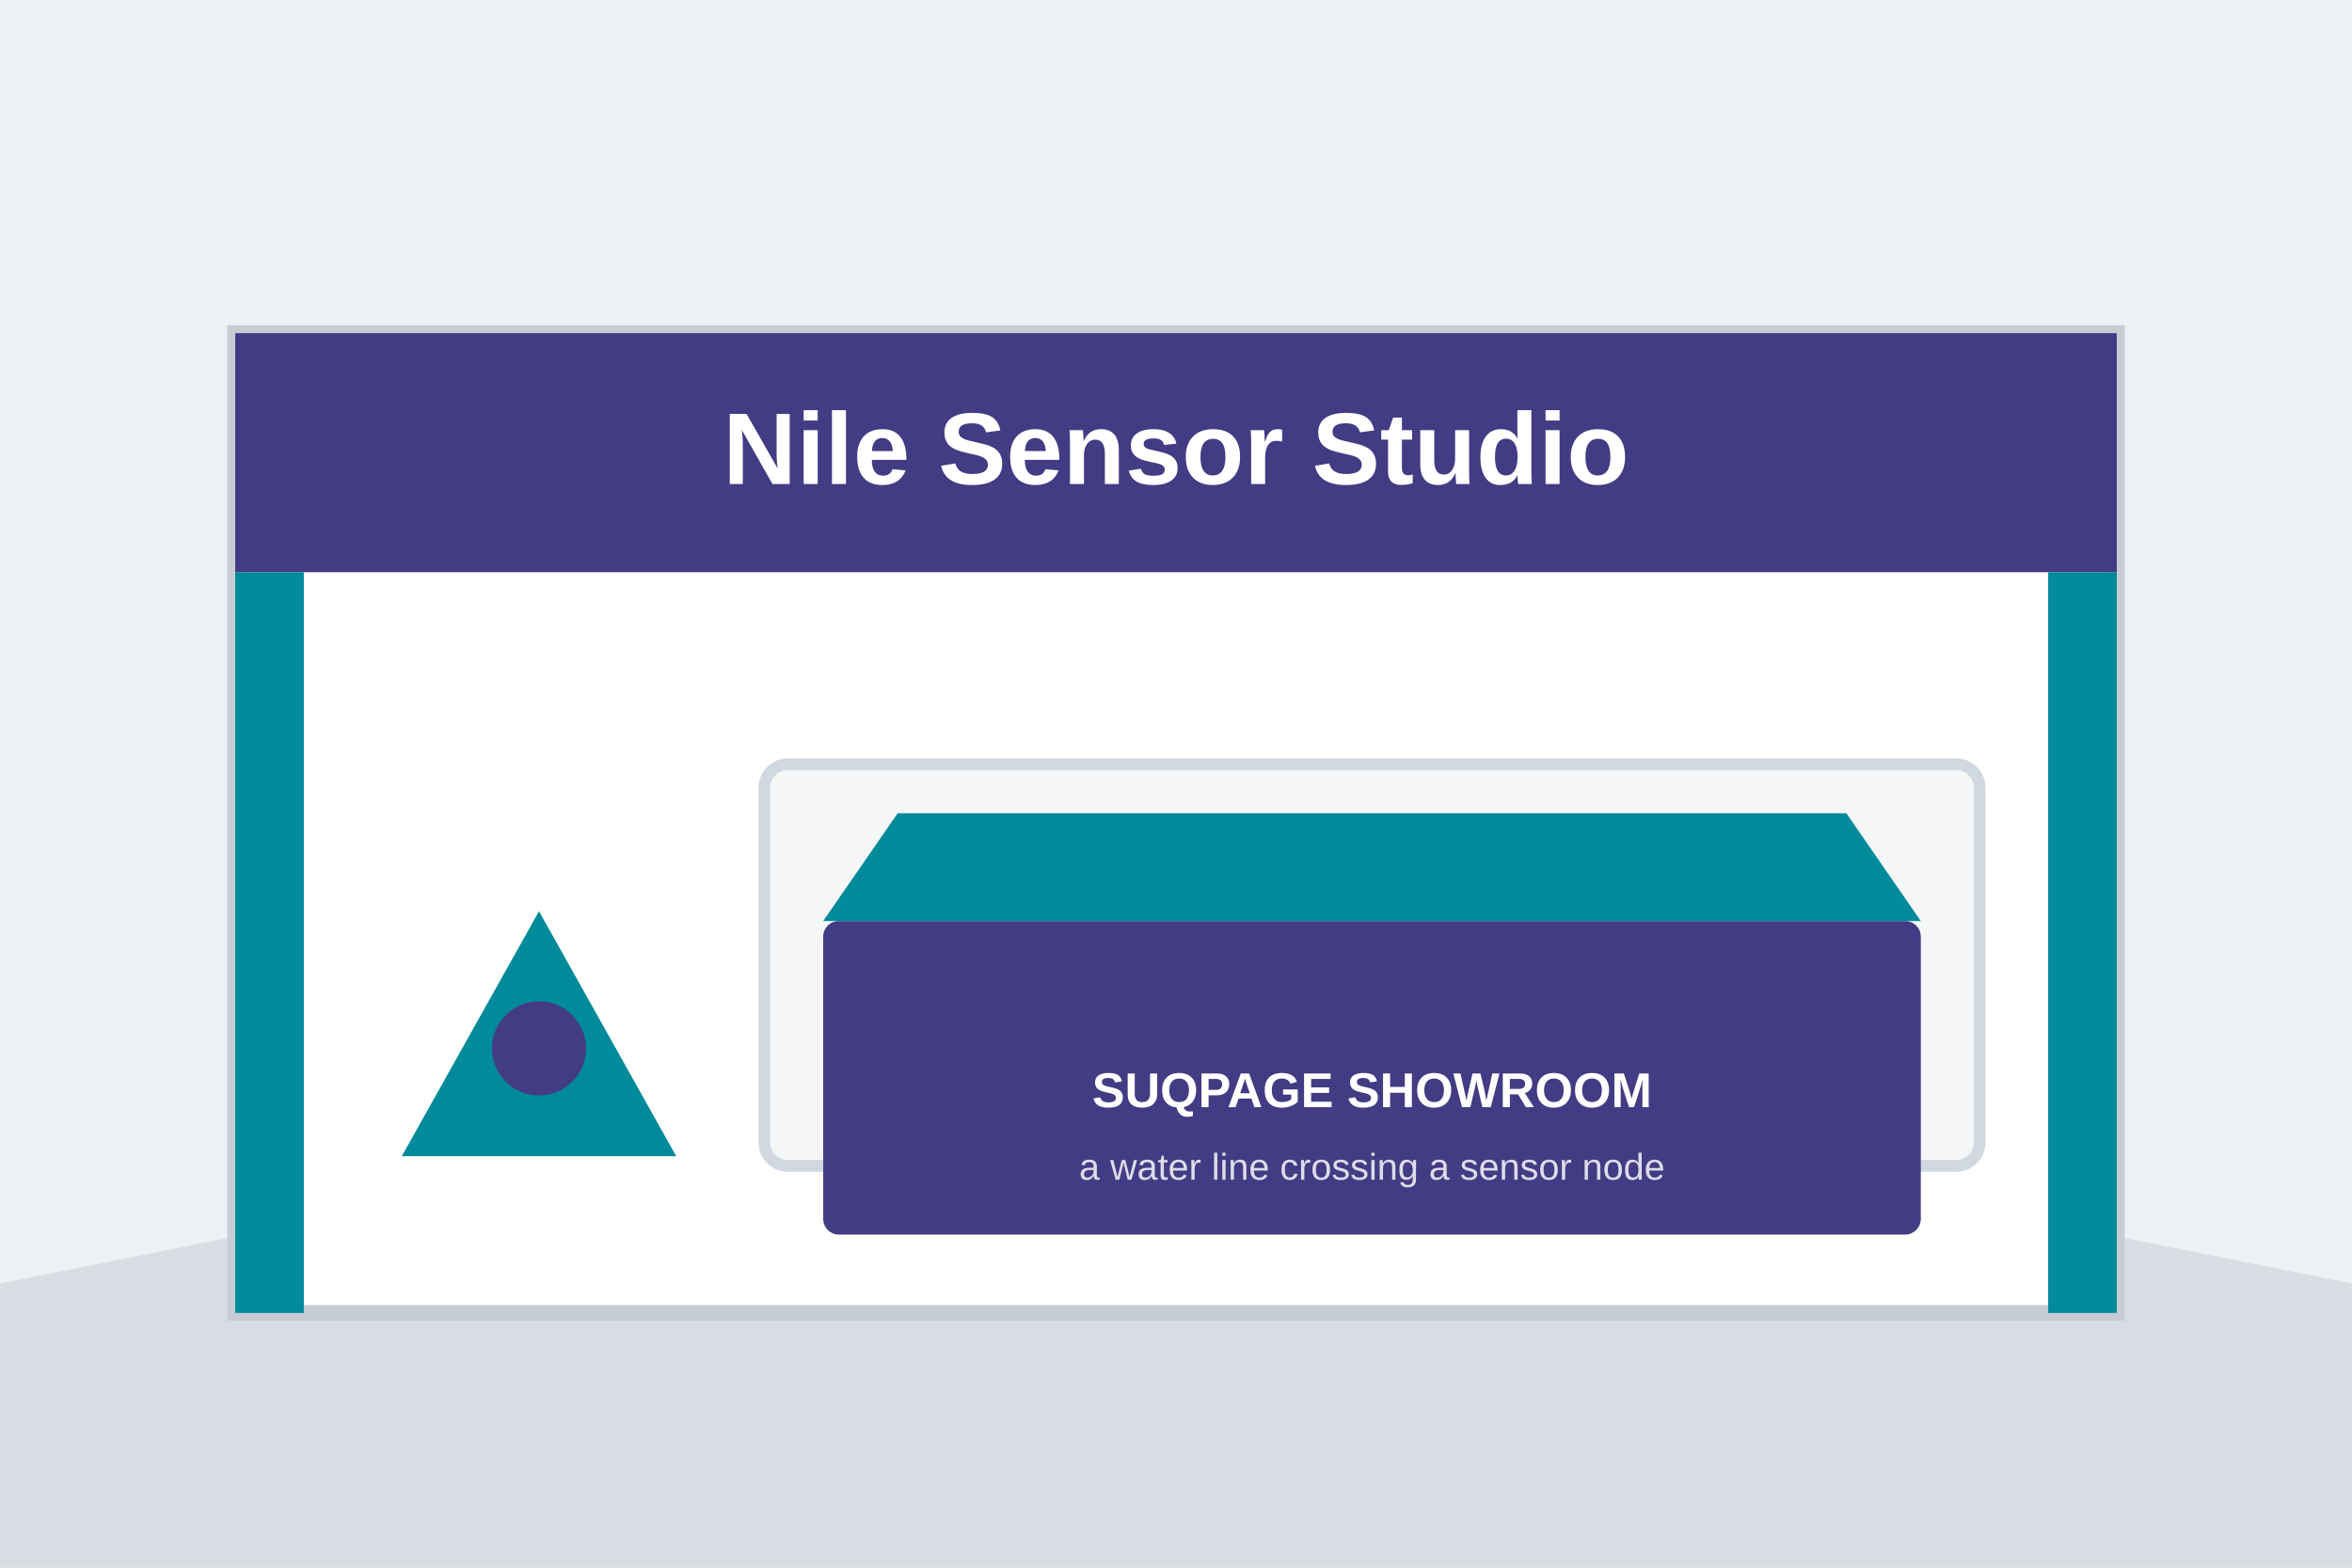
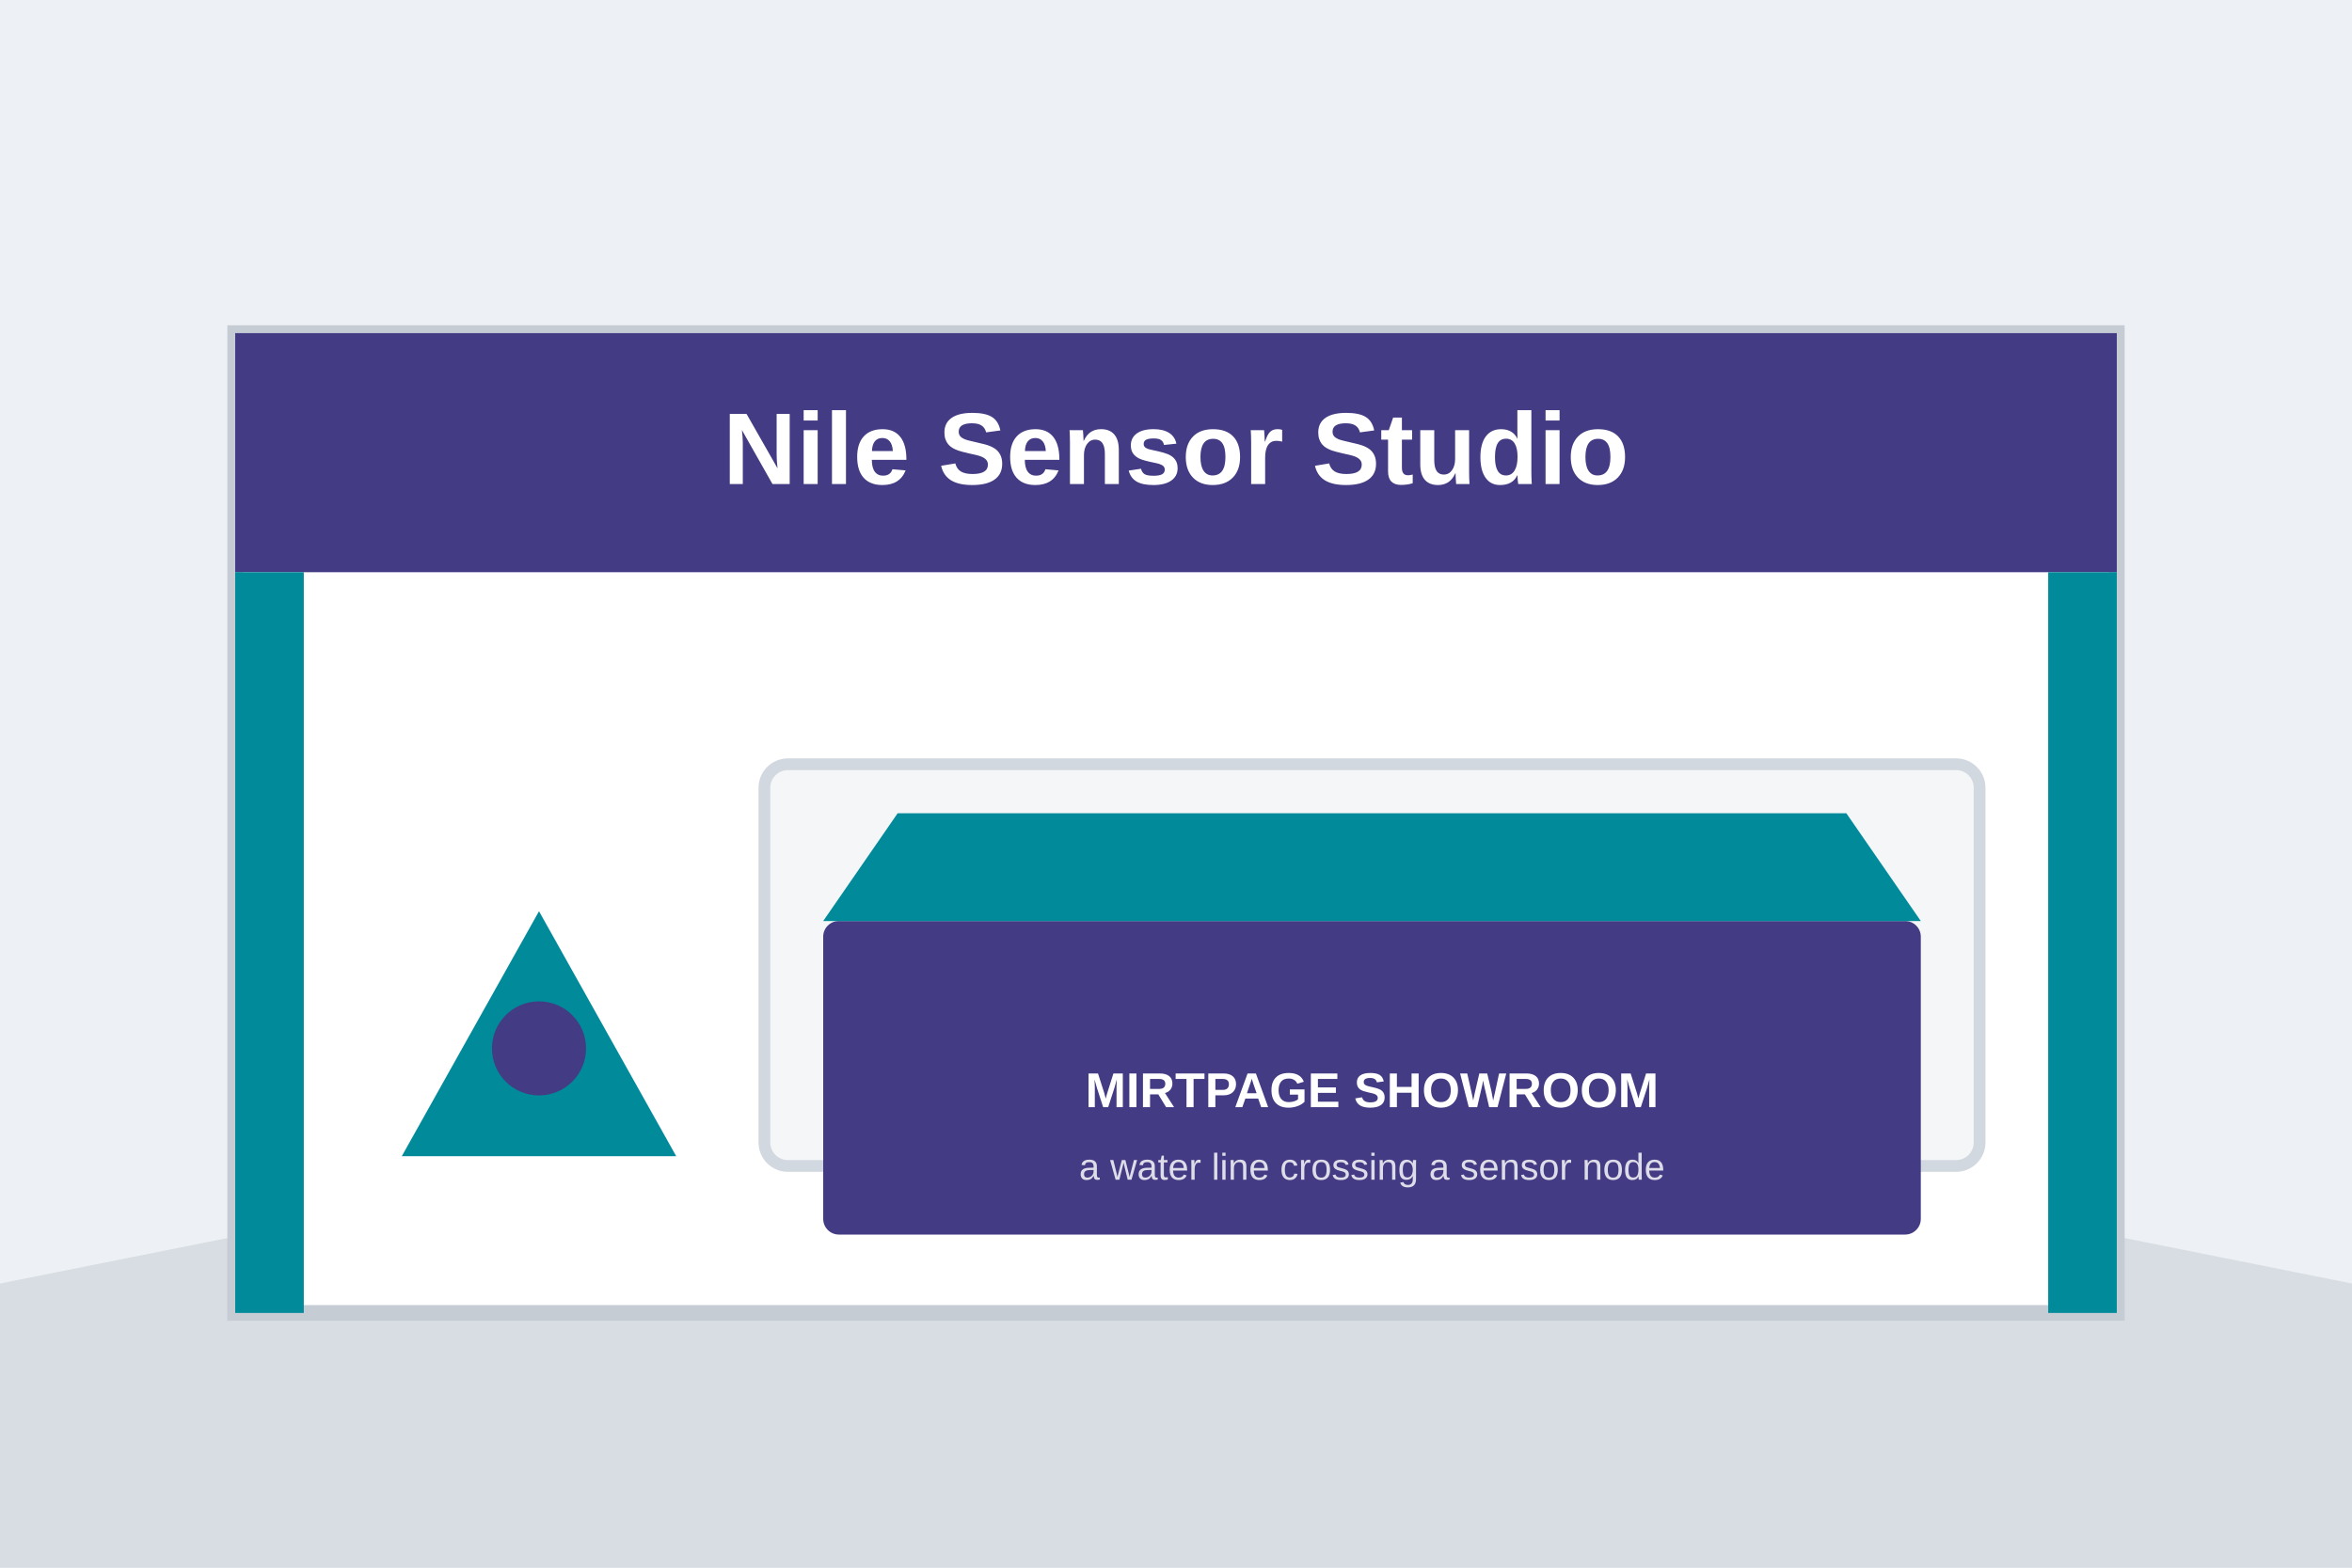
<svg xmlns="http://www.w3.org/2000/svg" viewBox="0 0 1200 800" role="img" aria-label="Illustrative booth for Nile Sensor Studio">
  <rect width="1200" height="800" fill="#edf0f4" />
  <path d="M0 655L600 535l600 120v145H0z" fill="#d8dde3" />
  <path d="M120 170h960v500H120z" fill="#ffffff" stroke="#c5ccd4" stroke-width="8" />
  <path d="M120 170h960v122H120z" fill="#433b83" />
  <path d="M120 292h35v378h-35zM1045 292h35v378h-35z" fill="#008a9a" />
  <rect x="390" y="390" width="620" height="205" rx="12" fill="#f4f6f8" stroke="#d2d8df" stroke-width="6" />
  <rect x="420" y="470" width="560" height="160" rx="8" fill="#433b83" />
  <path d="M420 470h560l-38-55H458z" fill="#008a9a" />
  <path d="M205 590l70-125 70 125z" fill="#008a9a" />
  <circle cx="275" cy="535" r="24" fill="#433b83" />
  <text x="600" y="247" text-anchor="middle" font-family="Arial, Helvetica, sans-serif" font-size="52" font-weight="800" fill="#ffffff">Nile Sensor Studio</text>
-   <text x="700" y="565" text-anchor="middle" font-family="Arial, Helvetica, sans-serif" font-size="25" font-weight="700" fill="#ffffff">SUQPAGE SHOWROOM</text>
+   <text x="700" y="565" text-anchor="middle" font-family="Arial, Helvetica, sans-serif" font-size="25" font-weight="700" fill="#ffffff">MIRTPAGE SHOWROOM</text>
  <text x="700" y="602" text-anchor="middle" font-family="Arial, Helvetica, sans-serif" font-size="19" fill="#ffffff" opacity=".82">a water line crossing a sensor node</text>
</svg>
